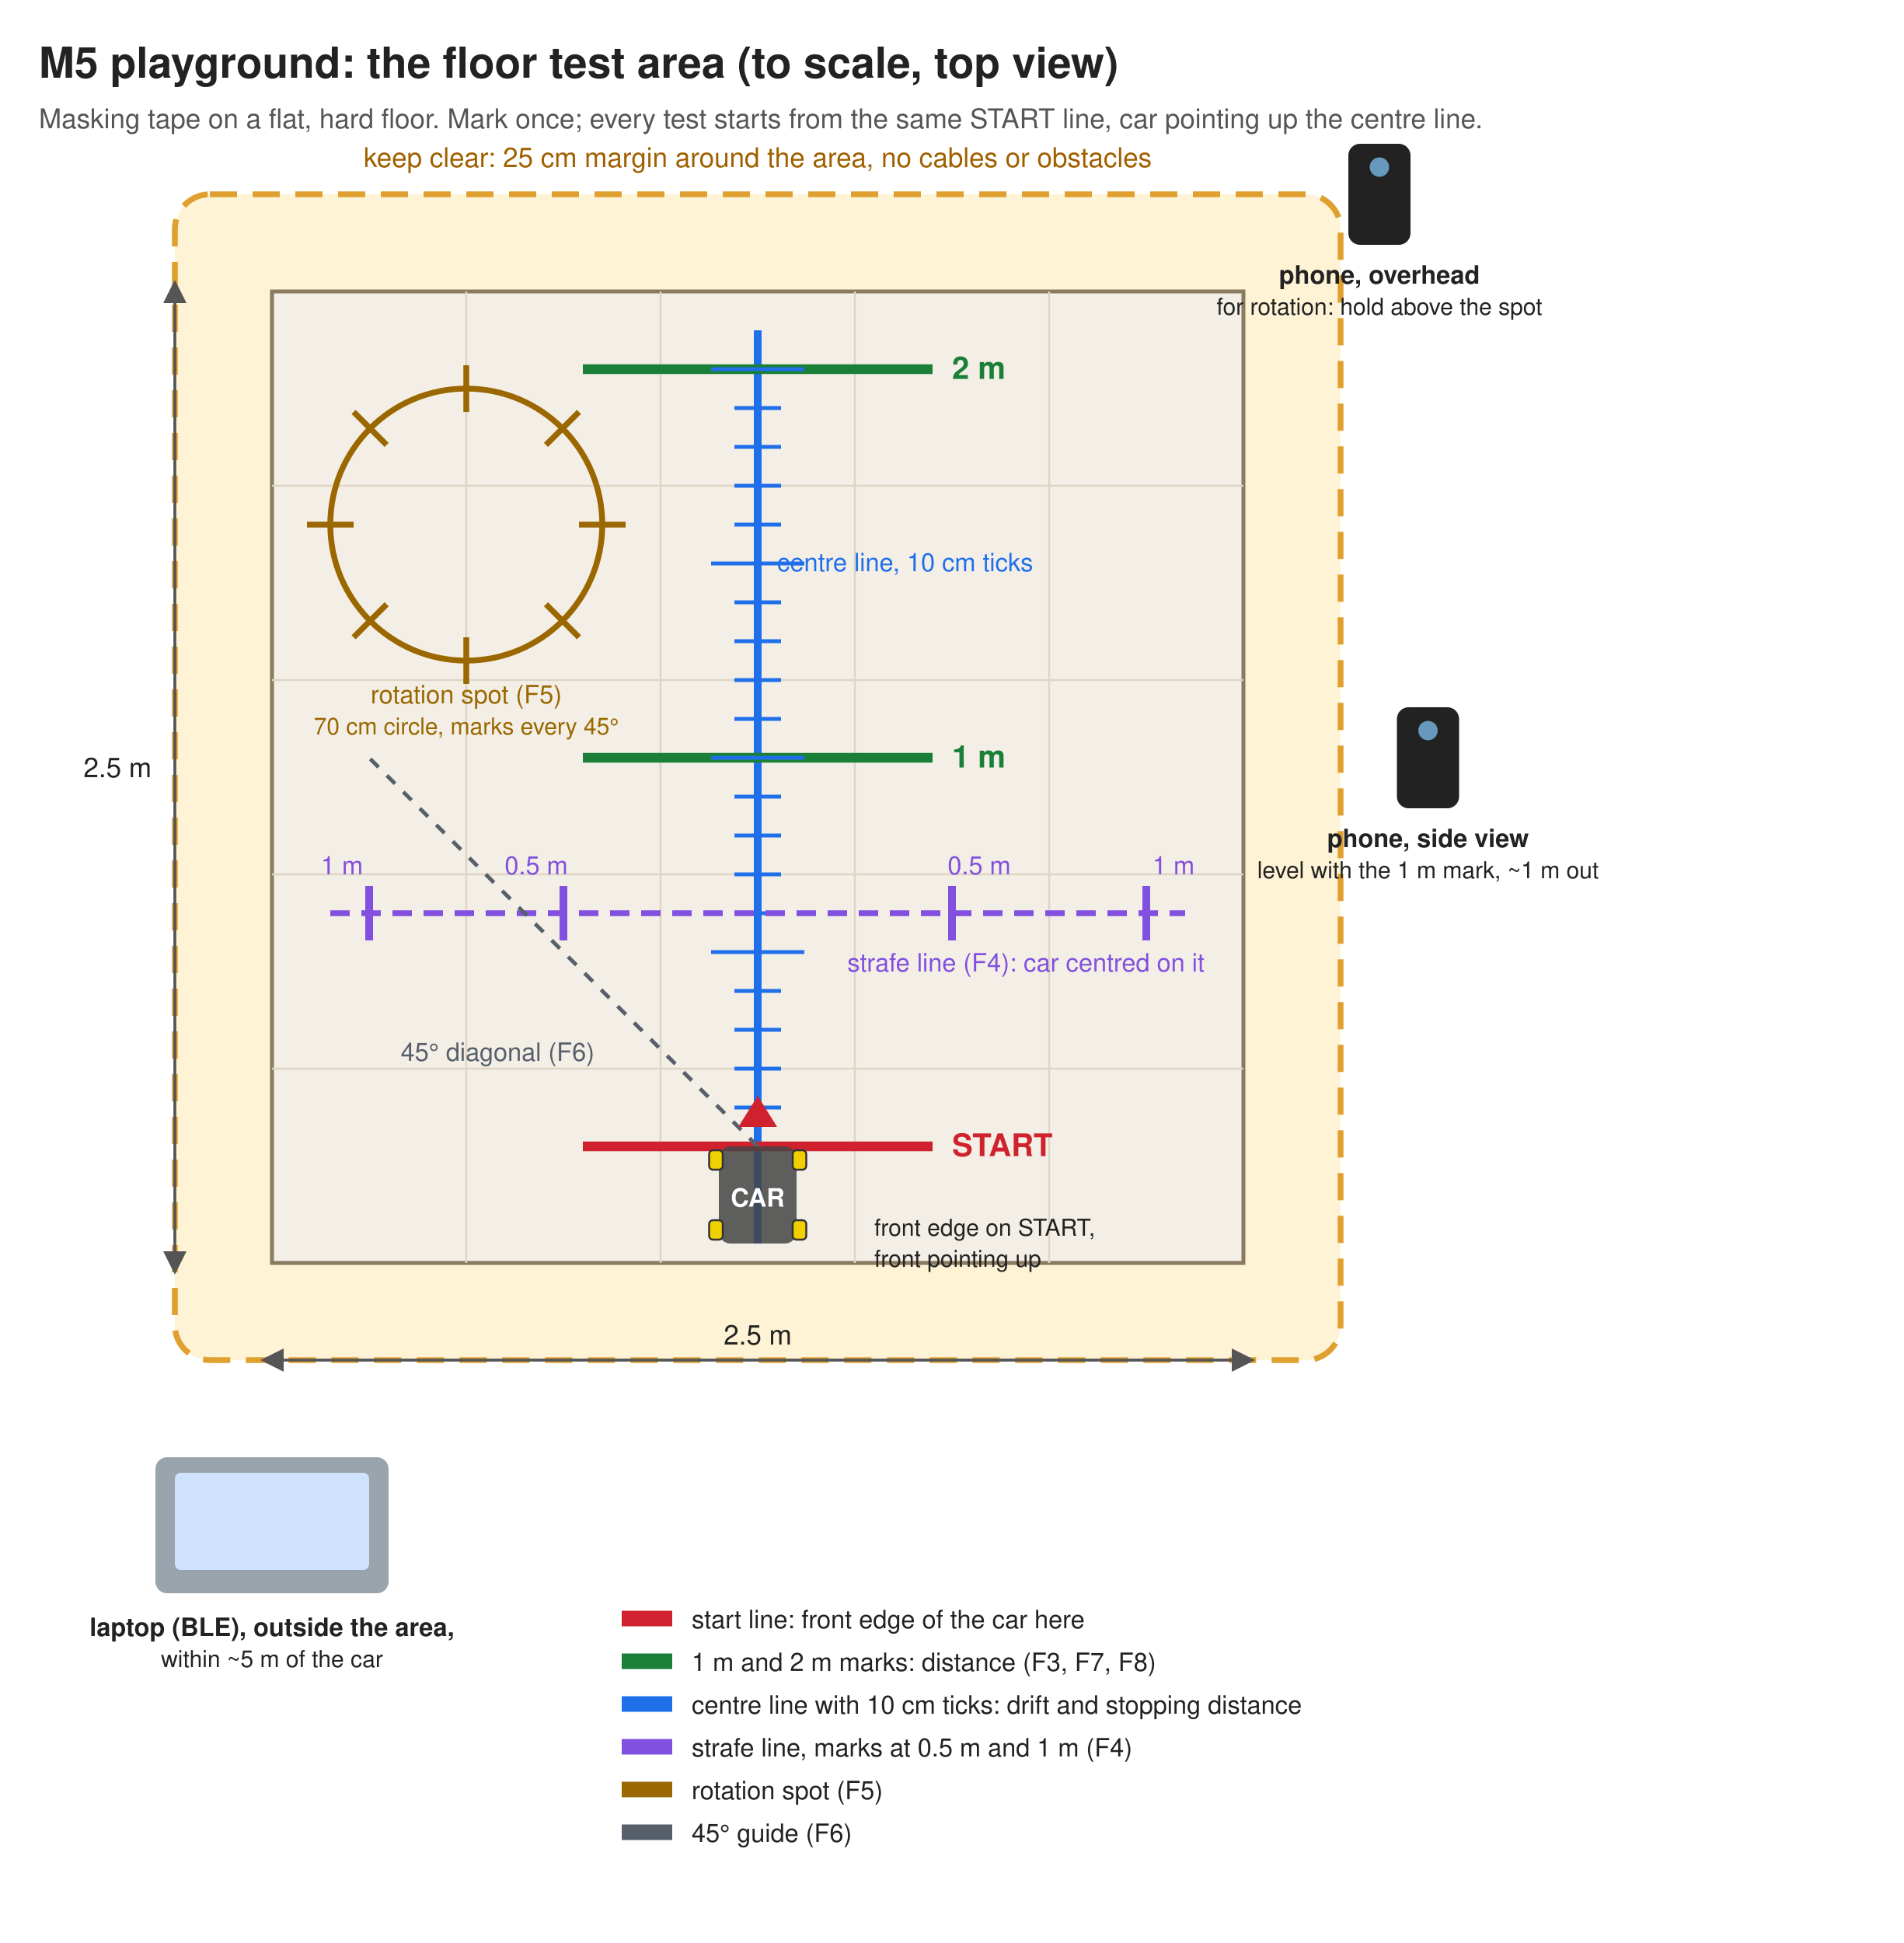
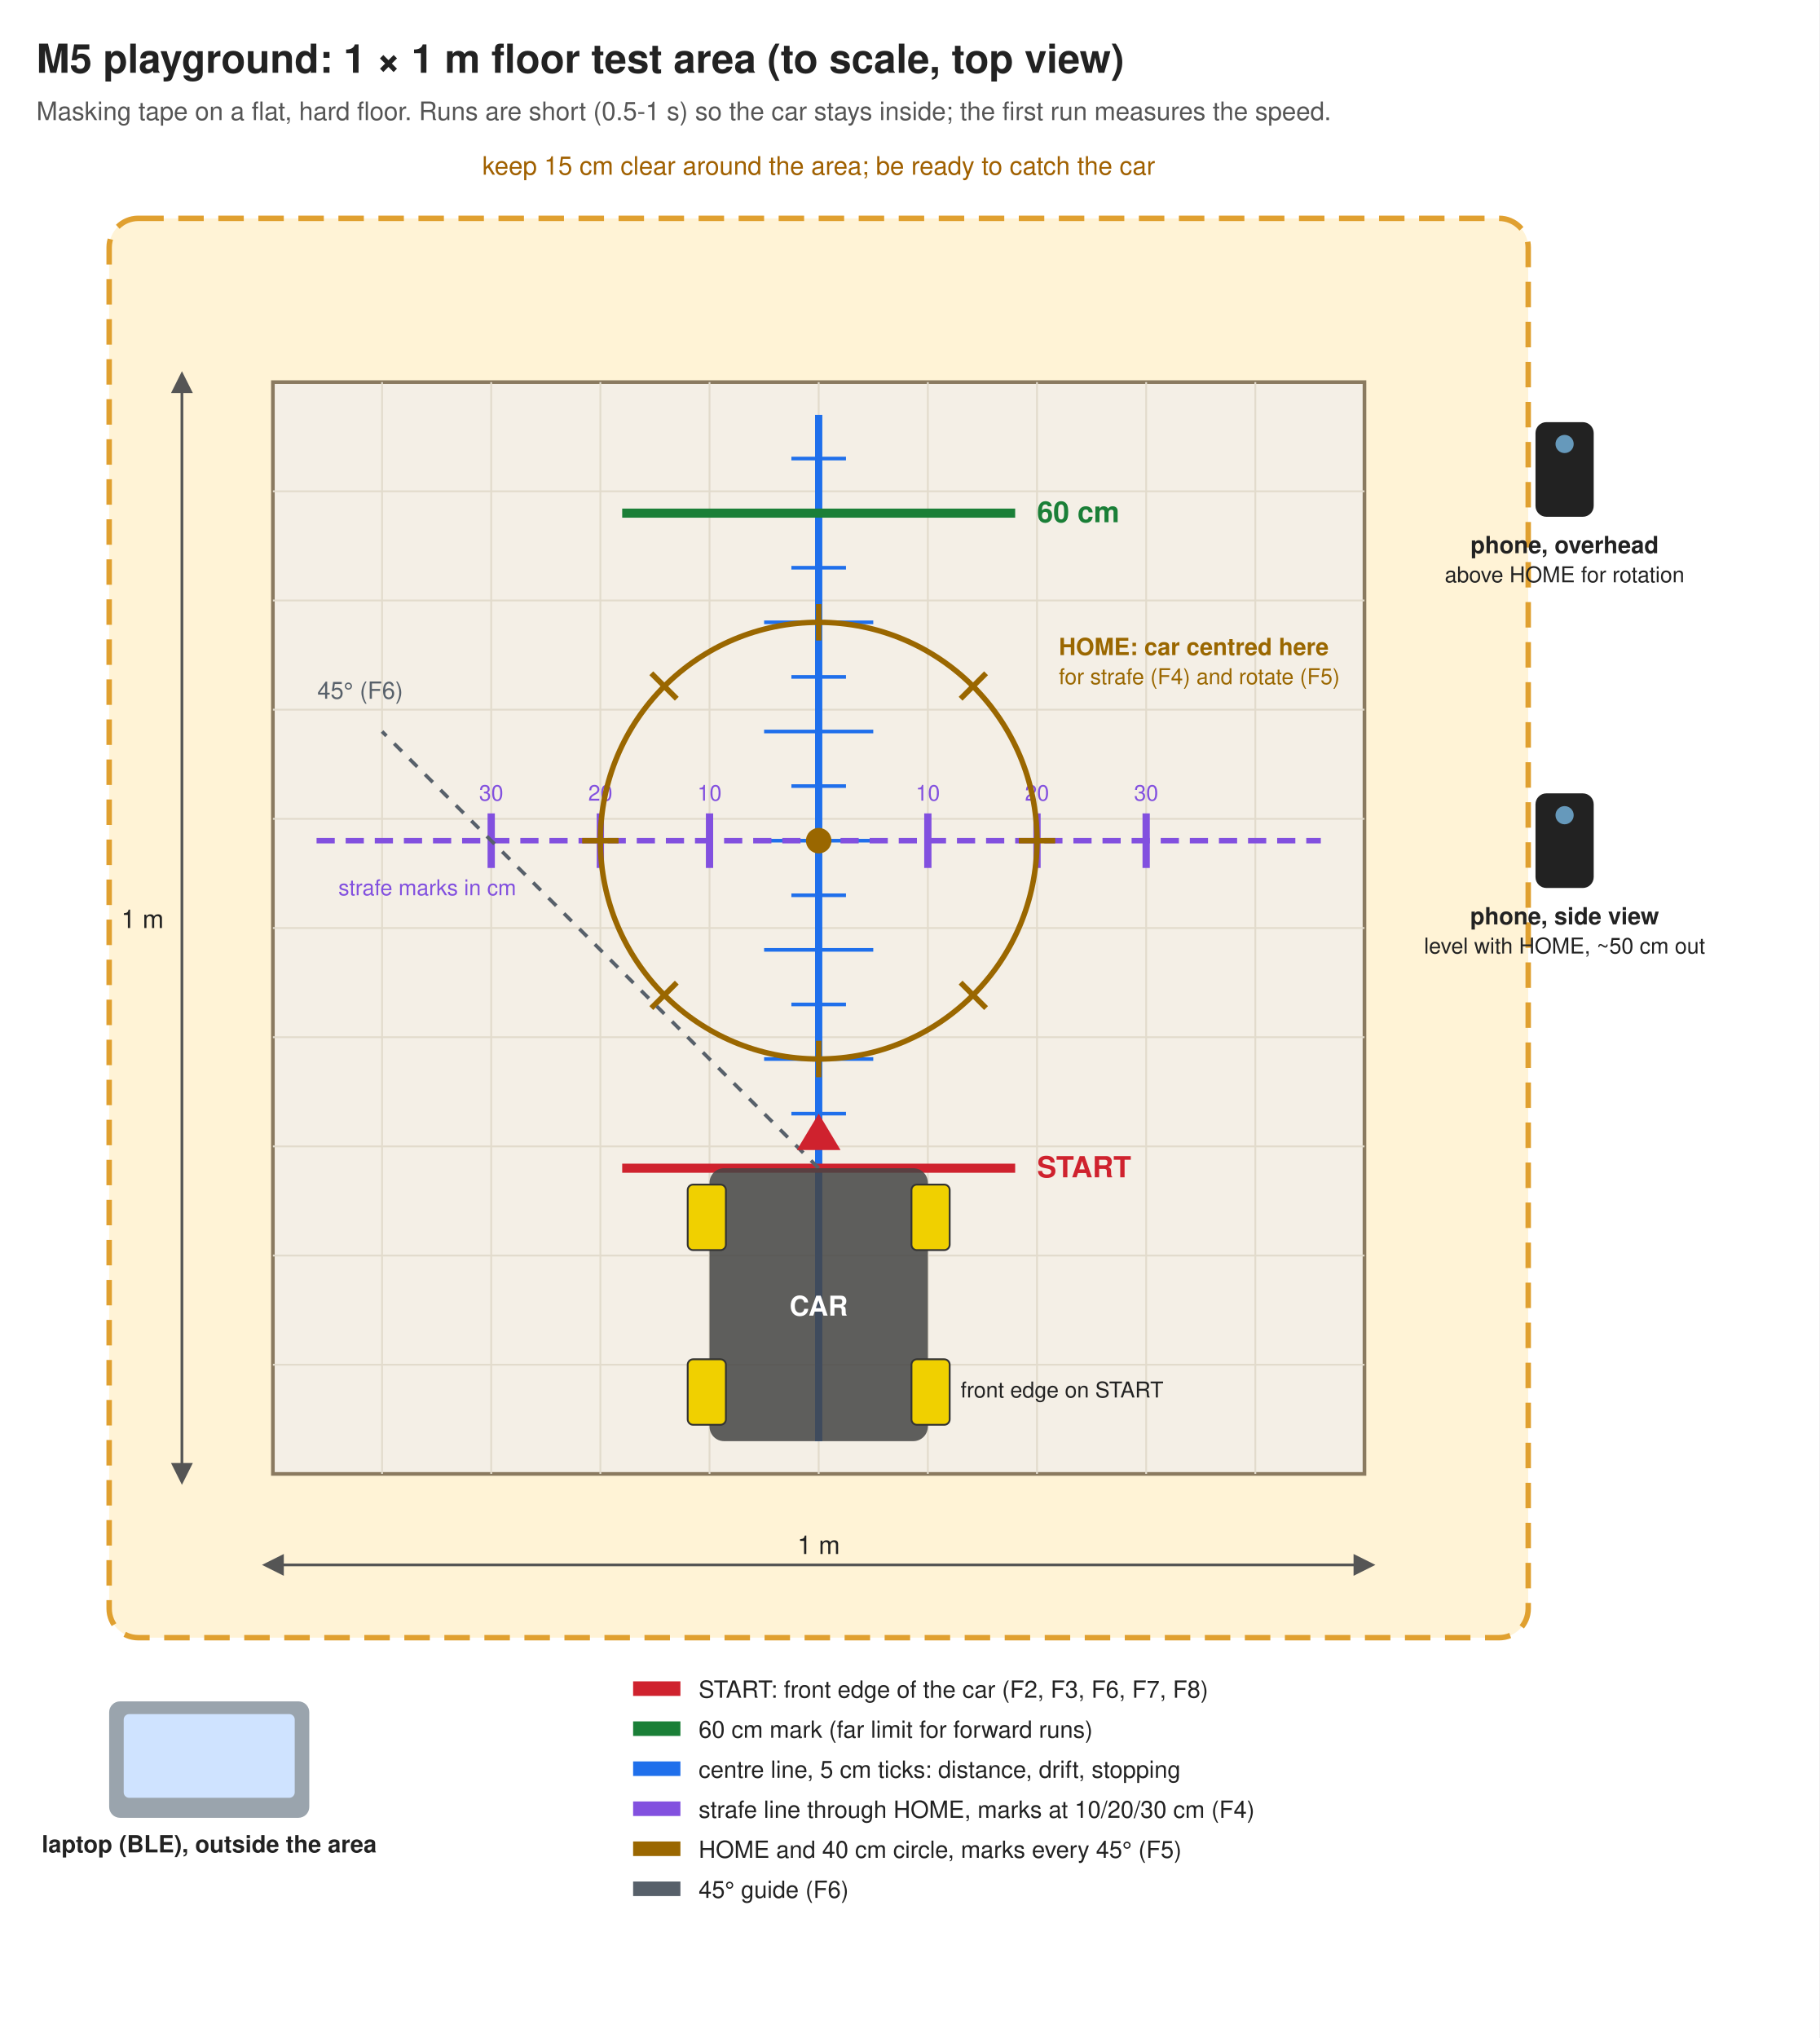
- <svg xmlns="http://www.w3.org/2000/svg" viewBox="0 0 980 1000" width="980" height="1000" font-family="Helvetica, Arial, sans-serif">
+ <svg xmlns="http://www.w3.org/2000/svg" viewBox="0 0 1000 1120" width="1000" height="1120" font-family="Helvetica, Arial, sans-serif">
  <defs>
    <marker id="a" markerWidth="8" markerHeight="8" refX="4" refY="4" orient="auto-start-reverse">
      <path d="M0,0 L8,4 L0,8 z" fill="#555" />
    </marker>
  </defs>
-   <rect width="980" height="1000" fill="#fff" />
-   <text x="20" y="40" font-size="22" font-weight="bold" fill="#222">M5 playground: the floor test area (to scale, top view)</text>
-   <text x="20" y="66" font-size="14" fill="#555">Masking tape on a flat, hard floor. Mark once; every test starts from the same START line, car pointing up the centre line.</text>
-   <rect x="90.0" y="100.0" width="600.0" height="600.0" rx="18" fill="#fff3d6" stroke="#e0a030" stroke-width="3" stroke-dasharray="14,8" />
-   <rect x="140" y="150" width="500.0" height="500.0" fill="#f4efe6" stroke="#8a7a60" stroke-width="2" />
-   <text x="390" y="86" font-size="14" text-anchor="middle" font-weight="normal" fill="#a06000">keep clear: 25 cm margin around the area, no cables or obstacles</text>
-   <line x1="240.0" y1="150" x2="240.0" y2="650.0" stroke="#ddd5c5" stroke-width="1" />
-   <line x1="140" y1="250.0" x2="640.0" y2="250.0" stroke="#ddd5c5" stroke-width="1" />
-   <line x1="340.0" y1="150" x2="340.0" y2="650.0" stroke="#ddd5c5" stroke-width="1" />
-   <line x1="140" y1="350.0" x2="640.0" y2="350.0" stroke="#ddd5c5" stroke-width="1" />
-   <line x1="440.0" y1="150" x2="440.0" y2="650.0" stroke="#ddd5c5" stroke-width="1" />
-   <line x1="140" y1="450.0" x2="640.0" y2="450.0" stroke="#ddd5c5" stroke-width="1" />
-   <line x1="540.0" y1="150" x2="540.0" y2="650.0" stroke="#ddd5c5" stroke-width="1" />
-   <line x1="140" y1="550.0" x2="640.0" y2="550.0" stroke="#ddd5c5" stroke-width="1" />
-   <line x1="390.0" y1="170.0" x2="390.0" y2="640.0" stroke="#1f6feb" stroke-width="4" />
-   <text x="400" y="294" font-size="13" text-anchor="start" font-weight="normal" fill="#1f6feb">centre line, 10 cm ticks</text>
-   <line x1="300.0" y1="590.0" x2="480.0" y2="590.0" stroke="#cf222e" stroke-width="5" />
-   <text x="490" y="595" font-size="16" text-anchor="start" font-weight="bold" fill="#cf222e">START</text>
-   <line x1="300.0" y1="390.0" x2="480.0" y2="390.0" stroke="#1a7f37" stroke-width="5" />
-   <text x="490" y="395" font-size="16" text-anchor="start" font-weight="bold" fill="#1a7f37">1 m</text>
-   <line x1="300.0" y1="190" x2="480.0" y2="190" stroke="#1a7f37" stroke-width="5" />
-   <text x="490" y="195" font-size="16" text-anchor="start" font-weight="bold" fill="#1a7f37">2 m</text>
-   <line x1="378.0" y1="570.0" x2="402.0" y2="570.0" stroke="#1f6feb" stroke-width="2" />
-   <line x1="378.0" y1="550.0" x2="402.0" y2="550.0" stroke="#1f6feb" stroke-width="2" />
-   <line x1="378.0" y1="530.0" x2="402.0" y2="530.0" stroke="#1f6feb" stroke-width="2" />
-   <line x1="378.0" y1="510" x2="402.0" y2="510" stroke="#1f6feb" stroke-width="2" />
-   <line x1="366.0" y1="490" x2="414.0" y2="490" stroke="#1f6feb" stroke-width="2" />
-   <line x1="378.0" y1="470.0" x2="402.0" y2="470.0" stroke="#1f6feb" stroke-width="2" />
-   <line x1="378.0" y1="450.0" x2="402.0" y2="450.0" stroke="#1f6feb" stroke-width="2" />
-   <line x1="378.0" y1="430.0" x2="402.0" y2="430.0" stroke="#1f6feb" stroke-width="2" />
-   <line x1="378.0" y1="410" x2="402.0" y2="410" stroke="#1f6feb" stroke-width="2" />
-   <line x1="366.0" y1="390.0" x2="414.0" y2="390.0" stroke="#1f6feb" stroke-width="2" />
-   <line x1="378.0" y1="370.0" x2="402.0" y2="370.0" stroke="#1f6feb" stroke-width="2" />
-   <line x1="378.0" y1="350.0" x2="402.0" y2="350.0" stroke="#1f6feb" stroke-width="2" />
-   <line x1="378.0" y1="330.0" x2="402.0" y2="330.0" stroke="#1f6feb" stroke-width="2" />
-   <line x1="378.0" y1="310.0" x2="402.0" y2="310.0" stroke="#1f6feb" stroke-width="2" />
-   <line x1="366.0" y1="290.0" x2="414.0" y2="290.0" stroke="#1f6feb" stroke-width="2" />
-   <line x1="378.0" y1="270.0" x2="402.0" y2="270.0" stroke="#1f6feb" stroke-width="2" />
-   <line x1="378.0" y1="250.0" x2="402.0" y2="250.0" stroke="#1f6feb" stroke-width="2" />
-   <line x1="378.0" y1="230" x2="402.0" y2="230" stroke="#1f6feb" stroke-width="2" />
-   <line x1="378.0" y1="210.0" x2="402.0" y2="210.0" stroke="#1f6feb" stroke-width="2" />
-   <line x1="366.0" y1="190" x2="414.0" y2="190" stroke="#1f6feb" stroke-width="2" />
-   <line x1="170" y1="470.0" x2="610.0" y2="470.0" stroke="#8250df" stroke-width="3" stroke-dasharray="10,6" />
-   <line x1="190.0" y1="456.0" x2="190.0" y2="484.0" stroke="#8250df" stroke-width="4" />
-   <text x="176" y="450" font-size="13" text-anchor="middle" font-weight="normal" fill="#8250df">1 m</text>
-   <line x1="290.0" y1="456.0" x2="290.0" y2="484.0" stroke="#8250df" stroke-width="4" />
-   <text x="276" y="450" font-size="13" text-anchor="middle" font-weight="normal" fill="#8250df">0.5 m</text>
-   <line x1="490.0" y1="456.0" x2="490.0" y2="484.0" stroke="#8250df" stroke-width="4" />
-   <text x="504" y="450" font-size="13" text-anchor="middle" font-weight="normal" fill="#8250df">0.5 m</text>
-   <line x1="590.0" y1="456.0" x2="590.0" y2="484.0" stroke="#8250df" stroke-width="4" />
-   <text x="604" y="450" font-size="13" text-anchor="middle" font-weight="normal" fill="#8250df">1 m</text>
-   <text x="620" y="500" font-size="13" text-anchor="end" font-weight="normal" fill="#8250df">strafe line (F4): car centred on it</text>
-   <circle cx="240.0" cy="270.0" r="70.0" fill="none" stroke="#9a6700" stroke-width="3" />
-   <line x1="240" y1="212" x2="240" y2="188" stroke="#9a6700" stroke-width="3" />
-   <line x1="281" y1="229" x2="298" y2="212" stroke="#9a6700" stroke-width="3" />
-   <line x1="298" y1="270" x2="322" y2="270" stroke="#9a6700" stroke-width="3" />
-   <line x1="281" y1="311" x2="298" y2="328" stroke="#9a6700" stroke-width="3" />
-   <line x1="240" y1="328" x2="240" y2="352" stroke="#9a6700" stroke-width="3" />
-   <line x1="199" y1="311" x2="182" y2="328" stroke="#9a6700" stroke-width="3" />
-   <line x1="182" y1="270" x2="158" y2="270" stroke="#9a6700" stroke-width="3" />
-   <line x1="199" y1="229" x2="182" y2="212" stroke="#9a6700" stroke-width="3" />
-   <text x="240" y="362" font-size="13" text-anchor="middle" font-weight="normal" fill="#9a6700">rotation spot (F5)</text>
-   <text x="240" y="378" font-size="12" text-anchor="middle" font-weight="normal" fill="#9a6700">70 cm circle, marks every 45°</text>
-   <line x1="390.0" y1="590.0" x2="190.0" y2="390.0" stroke="#57606a" stroke-width="2" stroke-dasharray="6,6" />
-   <text x="306" y="546" font-size="13" text-anchor="end" font-weight="normal" fill="#57606a">45° diagonal (F6)</text>
-   <rect x="370.0" y="590.0" width="40.0" height="50.0" rx="6" fill="#444" opacity="0.85" />
-   <rect x="365.0" y="592.0" width="7" height="10.0" rx="2" fill="#f0d000" stroke="#333" />
-   <rect x="365.0" y="628.0" width="7" height="10.0" rx="2" fill="#f0d000" stroke="#333" />
-   <rect x="408.0" y="592.0" width="7" height="10.0" rx="2" fill="#f0d000" stroke="#333" />
-   <rect x="408.0" y="628.0" width="7" height="10.0" rx="2" fill="#f0d000" stroke="#333" />
-   <path d="M390.0,564.0 l-10,16 h20 z" fill="#cf222e" />
-   <text x="390" y="621" font-size="13" text-anchor="middle" font-weight="bold" fill="#fff">CAR</text>
-   <text x="450" y="636" font-size="12" text-anchor="start" font-weight="normal" fill="#222">front edge on START,</text>
-   <text x="450" y="652" font-size="12" text-anchor="start" font-weight="normal" fill="#222">front pointing up</text>
-   <rect x="719.0" y="364.0" width="32" height="52" rx="6" fill="#222" />
-   <circle cx="735.0" cy="376.0" r="5" fill="#69b" />
-   <text x="735" y="436" font-size="13" text-anchor="middle" font-weight="bold" fill="#222">phone, side view</text>
-   <text x="735" y="452" font-size="12" text-anchor="middle" font-weight="normal" fill="#222">level with the 1 m mark, ~1 m out</text>
-   <rect x="694.0" y="74.0" width="32" height="52" rx="6" fill="#222" />
-   <circle cx="710.0" cy="86.0" r="5" fill="#69b" />
-   <text x="710" y="146" font-size="13" text-anchor="middle" font-weight="bold" fill="#222">phone, overhead</text>
-   <text x="710" y="162" font-size="12" text-anchor="middle" font-weight="normal" fill="#222">for rotation: hold above the spot</text>
-   <rect x="80.0" y="750.0" width="120" height="70" rx="6" fill="#9aa4ad" />
-   <rect x="90.0" y="758.0" width="100" height="50" rx="3" fill="#cfe3ff" />
-   <text x="140" y="842" font-size="13" text-anchor="middle" font-weight="bold" fill="#222">laptop (BLE), outside the area,</text>
-   <text x="140" y="858" font-size="12" text-anchor="middle" font-weight="normal" fill="#222">within ~5 m of the car</text>
-   <line x1="140" y1="700.0" x2="640.0" y2="700.0" stroke="#555" stroke-width="1.5" marker-start="url(#a)" marker-end="url(#a)" />
-   <text x="390" y="692" font-size="14" text-anchor="middle" font-weight="normal" fill="#222">2.5 m</text>
-   <line x1="90" y1="150" x2="90" y2="650.0" stroke="#555" stroke-width="1.5" marker-start="url(#a)" marker-end="url(#a)" />
-   <text x="78" y="400" font-size="14" text-anchor="end" font-weight="normal" fill="#222">2.5 m</text>
-   <rect x="320.0" y="829.0" width="26" height="8" fill="#cf222e" />
-   <text x="356" y="838" font-size="13" text-anchor="start" font-weight="normal" fill="#222">start line: front edge of the car here</text>
-   <rect x="320.0" y="851.0" width="26" height="8" fill="#1a7f37" />
-   <text x="356" y="860" font-size="13" text-anchor="start" font-weight="normal" fill="#222">1 m and 2 m marks: distance (F3, F7, F8)</text>
-   <rect x="320.0" y="873.0" width="26" height="8" fill="#1f6feb" />
-   <text x="356" y="882" font-size="13" text-anchor="start" font-weight="normal" fill="#222">centre line with 10 cm ticks: drift and stopping distance</text>
-   <rect x="320.0" y="895.0" width="26" height="8" fill="#8250df" />
-   <text x="356" y="904" font-size="13" text-anchor="start" font-weight="normal" fill="#222">strafe line, marks at 0.5 m and 1 m (F4)</text>
-   <rect x="320.0" y="917.0" width="26" height="8" fill="#9a6700" />
-   <text x="356" y="926" font-size="13" text-anchor="start" font-weight="normal" fill="#222">rotation spot (F5)</text>
-   <rect x="320.0" y="939.0" width="26" height="8" fill="#57606a" />
-   <text x="356" y="948" font-size="13" text-anchor="start" font-weight="normal" fill="#222">45° guide (F6)</text>
+   <rect width="1000" height="1120" fill="#fff" />
+   <text x="20" y="40" font-size="22" font-weight="bold" fill="#222">M5 playground: 1 × 1 m floor test area (to scale, top view)</text>
+   <text x="20" y="66" font-size="14" fill="#555">Masking tape on a flat, hard floor. Runs are short (0.5-1 s) so the car stays inside; the first run measures the speed.</text>
+   <rect x="60.0" y="120.0" width="780.0" height="780.0" rx="16" fill="#fff3d6" stroke="#e0a030" stroke-width="3" stroke-dasharray="14,8" />
+   <rect x="150" y="210" width="600.0" height="600.0" fill="#f4efe6" stroke="#8a7a60" stroke-width="2" />
+   <text x="450" y="96" font-size="14" text-anchor="middle" font-weight="normal" fill="#a06000">keep 15 cm clear around the area; be ready to catch the car</text>
+   <line x1="210" y1="210" x2="210" y2="810" stroke="#e2dbcc" stroke-width="1" />
+   <line x1="150" y1="270" x2="750" y2="270" stroke="#e2dbcc" stroke-width="1" />
+   <line x1="270" y1="210" x2="270" y2="810" stroke="#e2dbcc" stroke-width="1" />
+   <line x1="150" y1="330" x2="750" y2="330" stroke="#e2dbcc" stroke-width="1" />
+   <line x1="330" y1="210" x2="330" y2="810" stroke="#e2dbcc" stroke-width="1" />
+   <line x1="150" y1="390" x2="750" y2="390" stroke="#e2dbcc" stroke-width="1" />
+   <line x1="390" y1="210" x2="390" y2="810" stroke="#e2dbcc" stroke-width="1" />
+   <line x1="150" y1="450" x2="750" y2="450" stroke="#e2dbcc" stroke-width="1" />
+   <line x1="450" y1="210" x2="450" y2="810" stroke="#e2dbcc" stroke-width="1" />
+   <line x1="150" y1="510" x2="750" y2="510" stroke="#e2dbcc" stroke-width="1" />
+   <line x1="510" y1="210" x2="510" y2="810" stroke="#e2dbcc" stroke-width="1" />
+   <line x1="150" y1="570" x2="750" y2="570" stroke="#e2dbcc" stroke-width="1" />
+   <line x1="570" y1="210" x2="570" y2="810" stroke="#e2dbcc" stroke-width="1" />
+   <line x1="150" y1="630" x2="750" y2="630" stroke="#e2dbcc" stroke-width="1" />
+   <line x1="630" y1="210" x2="630" y2="810" stroke="#e2dbcc" stroke-width="1" />
+   <line x1="150" y1="690" x2="750" y2="690" stroke="#e2dbcc" stroke-width="1" />
+   <line x1="690" y1="210" x2="690" y2="810" stroke="#e2dbcc" stroke-width="1" />
+   <line x1="150" y1="750" x2="750" y2="750" stroke="#e2dbcc" stroke-width="1" />
+   <line x1="450" y1="228" x2="450" y2="792" stroke="#1f6feb" stroke-width="4" />
+   <line x1="435" y1="612" x2="465" y2="612" stroke="#1f6feb" stroke-width="2" />
+   <line x1="420" y1="582" x2="480" y2="582" stroke="#1f6feb" stroke-width="2" />
+   <line x1="435" y1="552" x2="465" y2="552" stroke="#1f6feb" stroke-width="2" />
+   <line x1="420" y1="522" x2="480" y2="522" stroke="#1f6feb" stroke-width="2" />
+   <line x1="435" y1="492" x2="465" y2="492" stroke="#1f6feb" stroke-width="2" />
+   <line x1="420" y1="462" x2="480" y2="462" stroke="#1f6feb" stroke-width="2" />
+   <line x1="435" y1="432" x2="465" y2="432" stroke="#1f6feb" stroke-width="2" />
+   <line x1="420" y1="402" x2="480" y2="402" stroke="#1f6feb" stroke-width="2" />
+   <line x1="435" y1="372" x2="465" y2="372" stroke="#1f6feb" stroke-width="2" />
+   <line x1="420" y1="342" x2="480" y2="342" stroke="#1f6feb" stroke-width="2" />
+   <line x1="435" y1="312" x2="465" y2="312" stroke="#1f6feb" stroke-width="2" />
+   <line x1="420" y1="282" x2="480" y2="282" stroke="#1f6feb" stroke-width="2" />
+   <line x1="435" y1="252" x2="465" y2="252" stroke="#1f6feb" stroke-width="2" />
+   <line x1="342" y1="642" x2="558" y2="642" stroke="#cf222e" stroke-width="5" />
+   <text x="570" y="647" font-size="16" text-anchor="start" font-weight="bold" fill="#cf222e">START</text>
+   <line x1="342" y1="282" x2="558" y2="282" stroke="#1a7f37" stroke-width="5" />
+   <text x="570" y="287" font-size="16" text-anchor="start" font-weight="bold" fill="#1a7f37">60 cm</text>
+   <line x1="174" y1="462" x2="726" y2="462" stroke="#8250df" stroke-width="3" stroke-dasharray="10,6" />
+   <line x1="270" y1="447" x2="270" y2="477" stroke="#8250df" stroke-width="4" />
+   <text x="270" y="440" font-size="12" text-anchor="middle" font-weight="normal" fill="#8250df">30</text>
+   <line x1="330" y1="447" x2="330" y2="477" stroke="#8250df" stroke-width="4" />
+   <text x="330" y="440" font-size="12" text-anchor="middle" font-weight="normal" fill="#8250df">20</text>
+   <line x1="390" y1="447" x2="390" y2="477" stroke="#8250df" stroke-width="4" />
+   <text x="390" y="440" font-size="12" text-anchor="middle" font-weight="normal" fill="#8250df">10</text>
+   <line x1="510" y1="447" x2="510" y2="477" stroke="#8250df" stroke-width="4" />
+   <text x="510" y="440" font-size="12" text-anchor="middle" font-weight="normal" fill="#8250df">10</text>
+   <line x1="570" y1="447" x2="570" y2="477" stroke="#8250df" stroke-width="4" />
+   <text x="570" y="440" font-size="12" text-anchor="middle" font-weight="normal" fill="#8250df">20</text>
+   <line x1="630" y1="447" x2="630" y2="477" stroke="#8250df" stroke-width="4" />
+   <text x="630" y="440" font-size="12" text-anchor="middle" font-weight="normal" fill="#8250df">30</text>
+   <circle cx="450.0" cy="462.0" r="120.0" fill="none" stroke="#9a6700" stroke-width="3" />
+   <line x1="450" y1="352" x2="450" y2="332" stroke="#9a6700" stroke-width="3" />
+   <line x1="528" y1="384" x2="542" y2="370" stroke="#9a6700" stroke-width="3" />
+   <line x1="560" y1="462" x2="580" y2="462" stroke="#9a6700" stroke-width="3" />
+   <line x1="528" y1="540" x2="542" y2="554" stroke="#9a6700" stroke-width="3" />
+   <line x1="450" y1="572" x2="450" y2="592" stroke="#9a6700" stroke-width="3" />
+   <line x1="372" y1="540" x2="358" y2="554" stroke="#9a6700" stroke-width="3" />
+   <line x1="340" y1="462" x2="320" y2="462" stroke="#9a6700" stroke-width="3" />
+   <line x1="372" y1="384" x2="358" y2="370" stroke="#9a6700" stroke-width="3" />
+   <circle cx="450.0" cy="462.0" r="7" fill="#9a6700" />
+   <text x="582" y="360" font-size="13" text-anchor="start" font-weight="bold" fill="#9a6700">HOME: car centred here</text>
+   <text x="582" y="376" font-size="12" text-anchor="start" font-weight="normal" fill="#9a6700">for strafe (F4) and rotate (F5)</text>
+   <text x="186" y="492" font-size="12" text-anchor="start" font-weight="normal" fill="#8250df">strafe marks in cm</text>
+   <line x1="450" y1="642" x2="210" y2="402" stroke="#57606a" stroke-width="2" stroke-dasharray="6,6" />
+   <text x="198" y="384" font-size="13" text-anchor="middle" font-weight="normal" fill="#57606a">45° (F6)</text>
+   <rect x="390.0" y="642.0" width="120.0" height="150.0" rx="8" fill="#444" opacity="0.85" />
+   <rect x="378.0" y="651.0" width="21" height="36.0" rx="3" fill="#f0d000" stroke="#333" />
+   <rect x="378.0" y="747.0" width="21" height="36.0" rx="3" fill="#f0d000" stroke="#333" />
+   <rect x="501.0" y="651.0" width="21" height="36.0" rx="3" fill="#f0d000" stroke="#333" />
+   <rect x="501.0" y="747.0" width="21" height="36.0" rx="3" fill="#f0d000" stroke="#333" />
+   <path d="M450.0,612.0 l-12,20 h24 z" fill="#cf222e" />
+   <text x="450" y="723" font-size="15" text-anchor="middle" font-weight="bold" fill="#fff">CAR</text>
+   <text x="528" y="768" font-size="12" text-anchor="start" font-weight="normal" fill="#222">front edge on START</text>
+   <rect x="844.0" y="436.0" width="32" height="52" rx="6" fill="#222" />
+   <circle cx="860.0" cy="448.0" r="5" fill="#69b" />
+   <text x="860" y="508" font-size="13" text-anchor="middle" font-weight="bold" fill="#222">phone, side view</text>
+   <text x="860" y="524" font-size="12" text-anchor="middle" font-weight="normal" fill="#222">level with HOME, ~50 cm out</text>
+   <rect x="844.0" y="232.0" width="32" height="52" rx="6" fill="#222" />
+   <circle cx="860.0" cy="244.0" r="5" fill="#69b" />
+   <text x="860" y="304" font-size="13" text-anchor="middle" font-weight="bold" fill="#222">phone, overhead</text>
+   <text x="860" y="320" font-size="12" text-anchor="middle" font-weight="normal" fill="#222">above HOME for rotation</text>
+   <rect x="60.0" y="935.0" width="110" height="64" rx="6" fill="#9aa4ad" />
+   <rect x="68.0" y="942.0" width="94" height="46" rx="3" fill="#cfe3ff" />
+   <text x="115" y="1018" font-size="13" text-anchor="middle" font-weight="bold" fill="#222">laptop (BLE), outside the area</text>
+   <line x1="150" y1="860.0" x2="750.0" y2="860.0" stroke="#555" stroke-width="1.5" marker-start="url(#a)" marker-end="url(#a)" />
+   <text x="450" y="854" font-size="14" text-anchor="middle" font-weight="normal" fill="#222">1 m</text>
+   <line x1="100" y1="210" x2="100" y2="810.0" stroke="#555" stroke-width="1.5" marker-start="url(#a)" marker-end="url(#a)" />
+   <text x="90" y="510" font-size="14" text-anchor="end" font-weight="normal" fill="#222">1 m</text>
+   <rect x="348.0" y="924.0" width="26" height="8" fill="#cf222e" />
+   <text x="384" y="933" font-size="13" text-anchor="start" font-weight="normal" fill="#222">START: front edge of the car (F2, F3, F6, F7, F8)</text>
+   <rect x="348.0" y="946.0" width="26" height="8" fill="#1a7f37" />
+   <text x="384" y="955" font-size="13" text-anchor="start" font-weight="normal" fill="#222">60 cm mark (far limit for forward runs)</text>
+   <rect x="348.0" y="968.0" width="26" height="8" fill="#1f6feb" />
+   <text x="384" y="977" font-size="13" text-anchor="start" font-weight="normal" fill="#222">centre line, 5 cm ticks: distance, drift, stopping</text>
+   <rect x="348.0" y="990.0" width="26" height="8" fill="#8250df" />
+   <text x="384" y="999" font-size="13" text-anchor="start" font-weight="normal" fill="#222">strafe line through HOME, marks at 10/20/30 cm (F4)</text>
+   <rect x="348.0" y="1012.0" width="26" height="8" fill="#9a6700" />
+   <text x="384" y="1021" font-size="13" text-anchor="start" font-weight="normal" fill="#222">HOME and 40 cm circle, marks every 45° (F5)</text>
+   <rect x="348.0" y="1034.0" width="26" height="8" fill="#57606a" />
+   <text x="384" y="1043" font-size="13" text-anchor="start" font-weight="normal" fill="#222">45° guide (F6)</text>
</svg>
